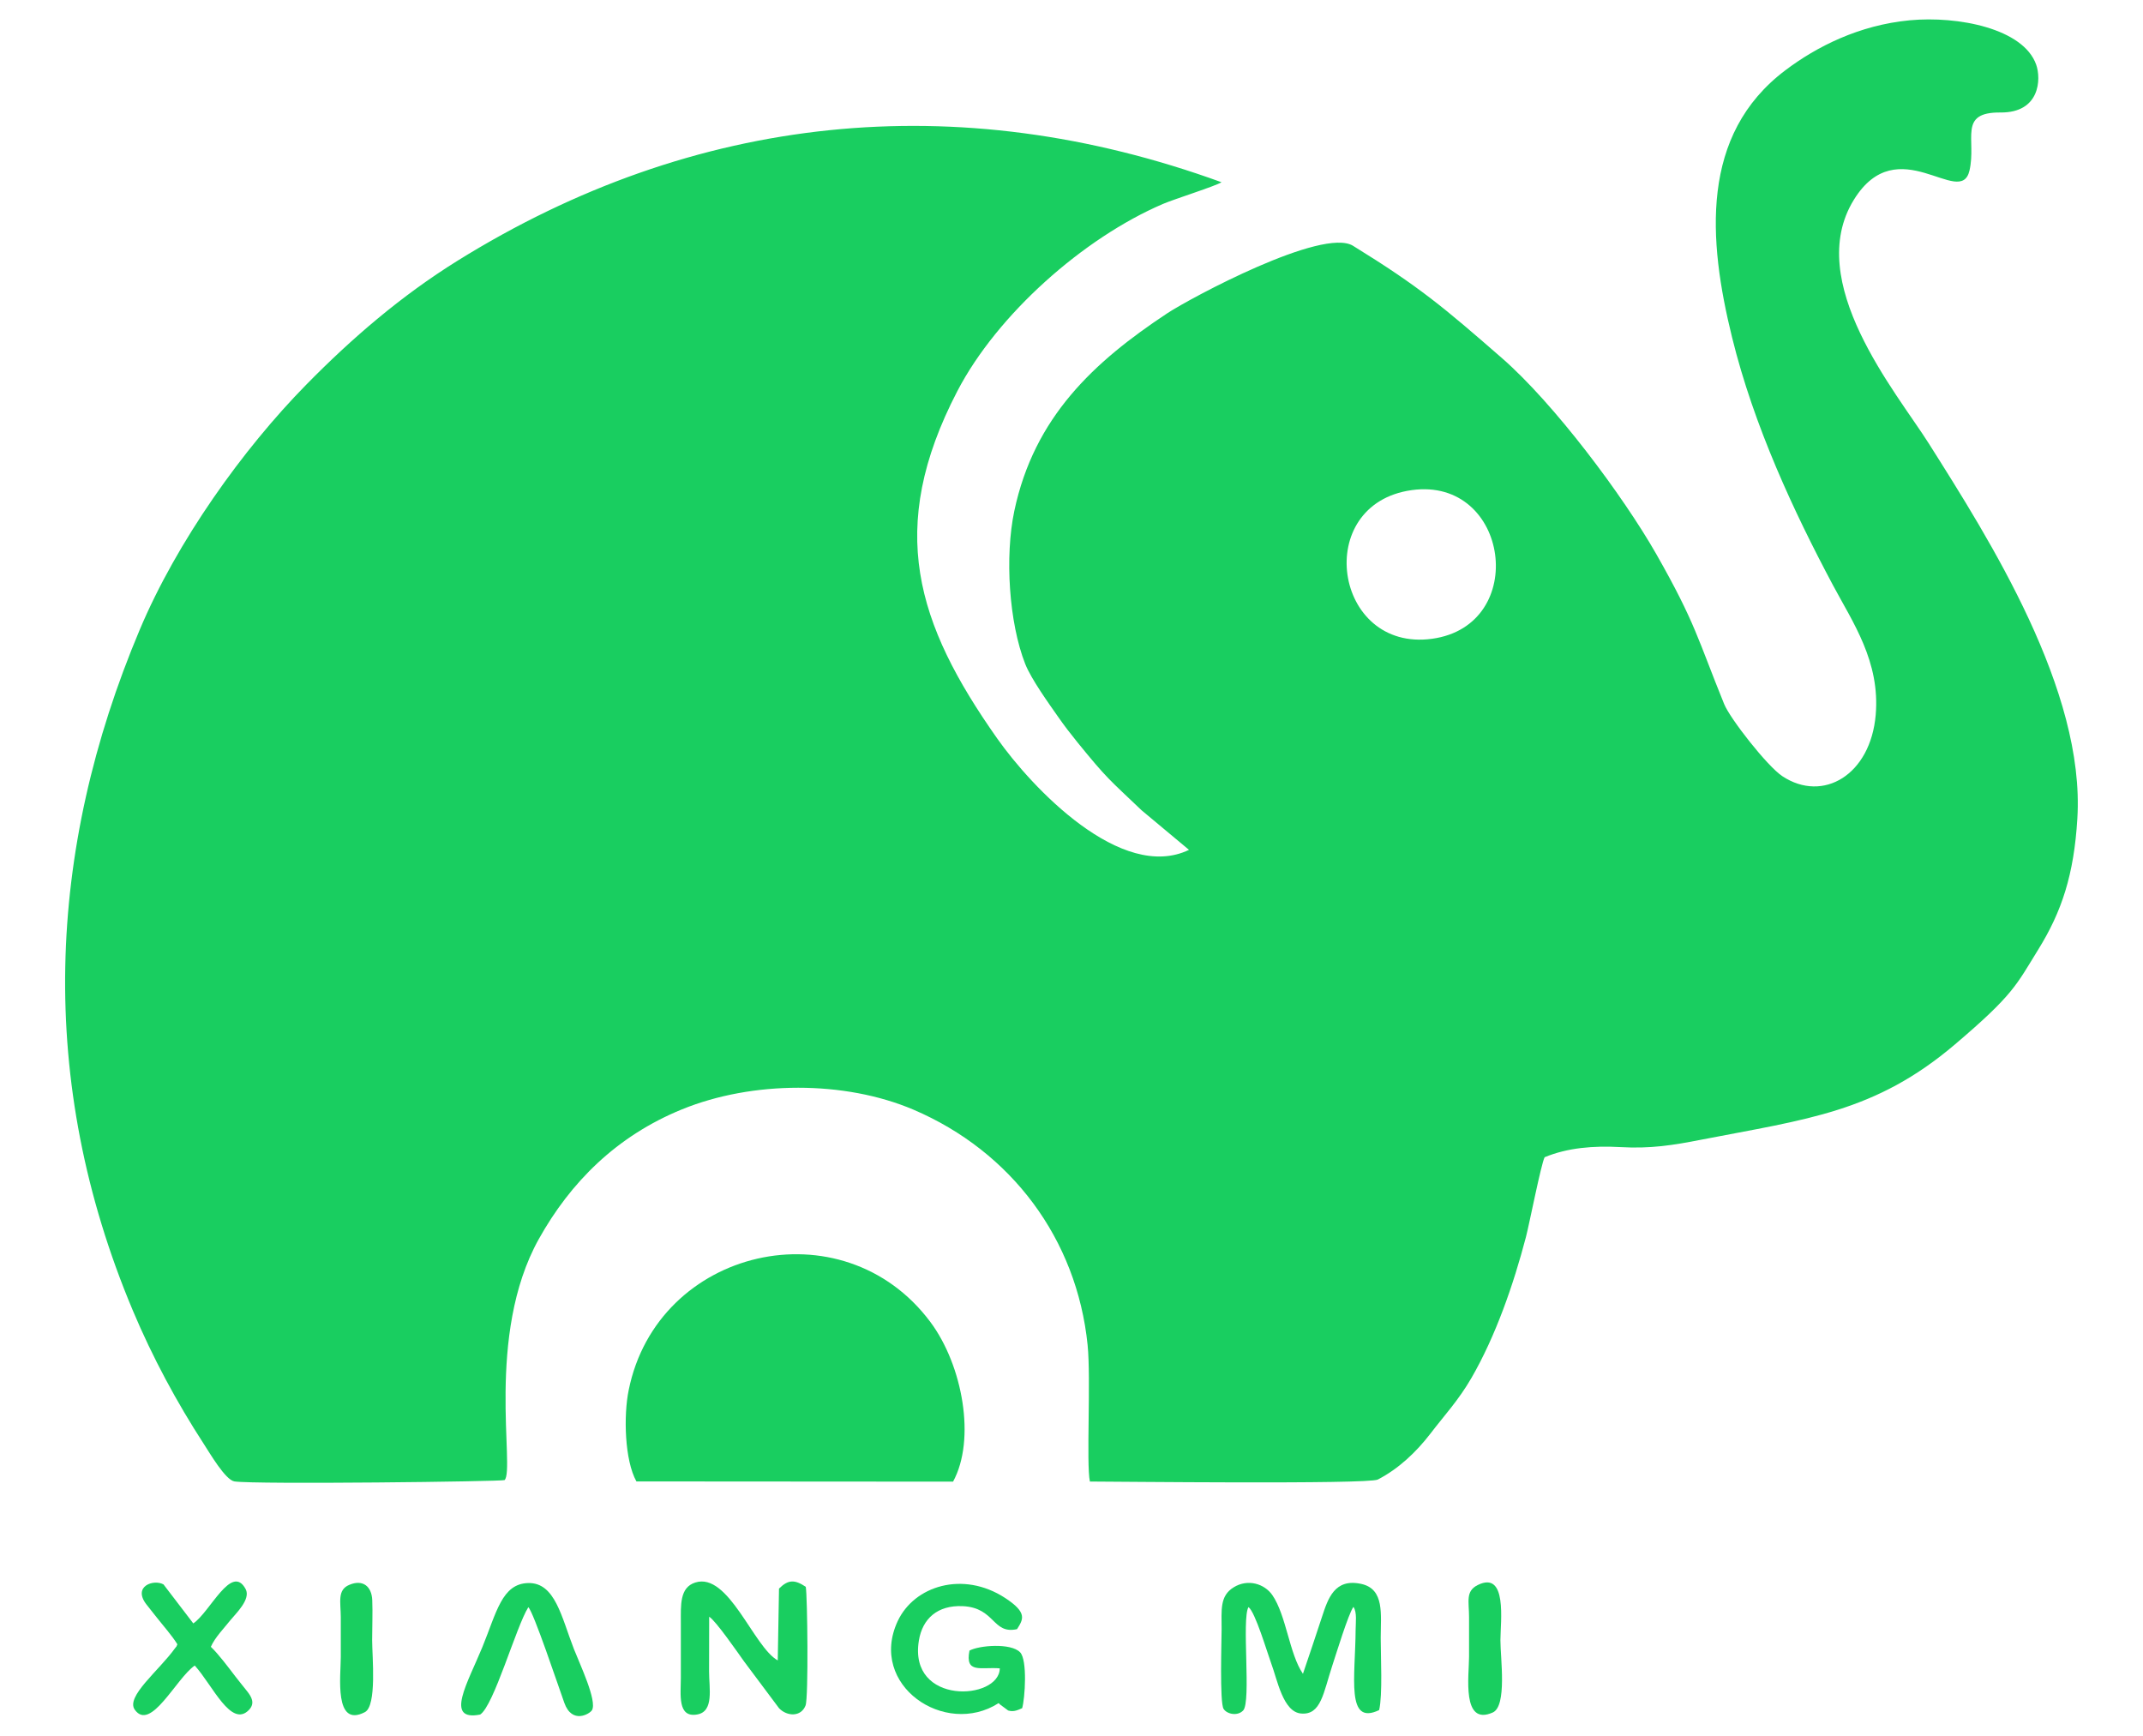
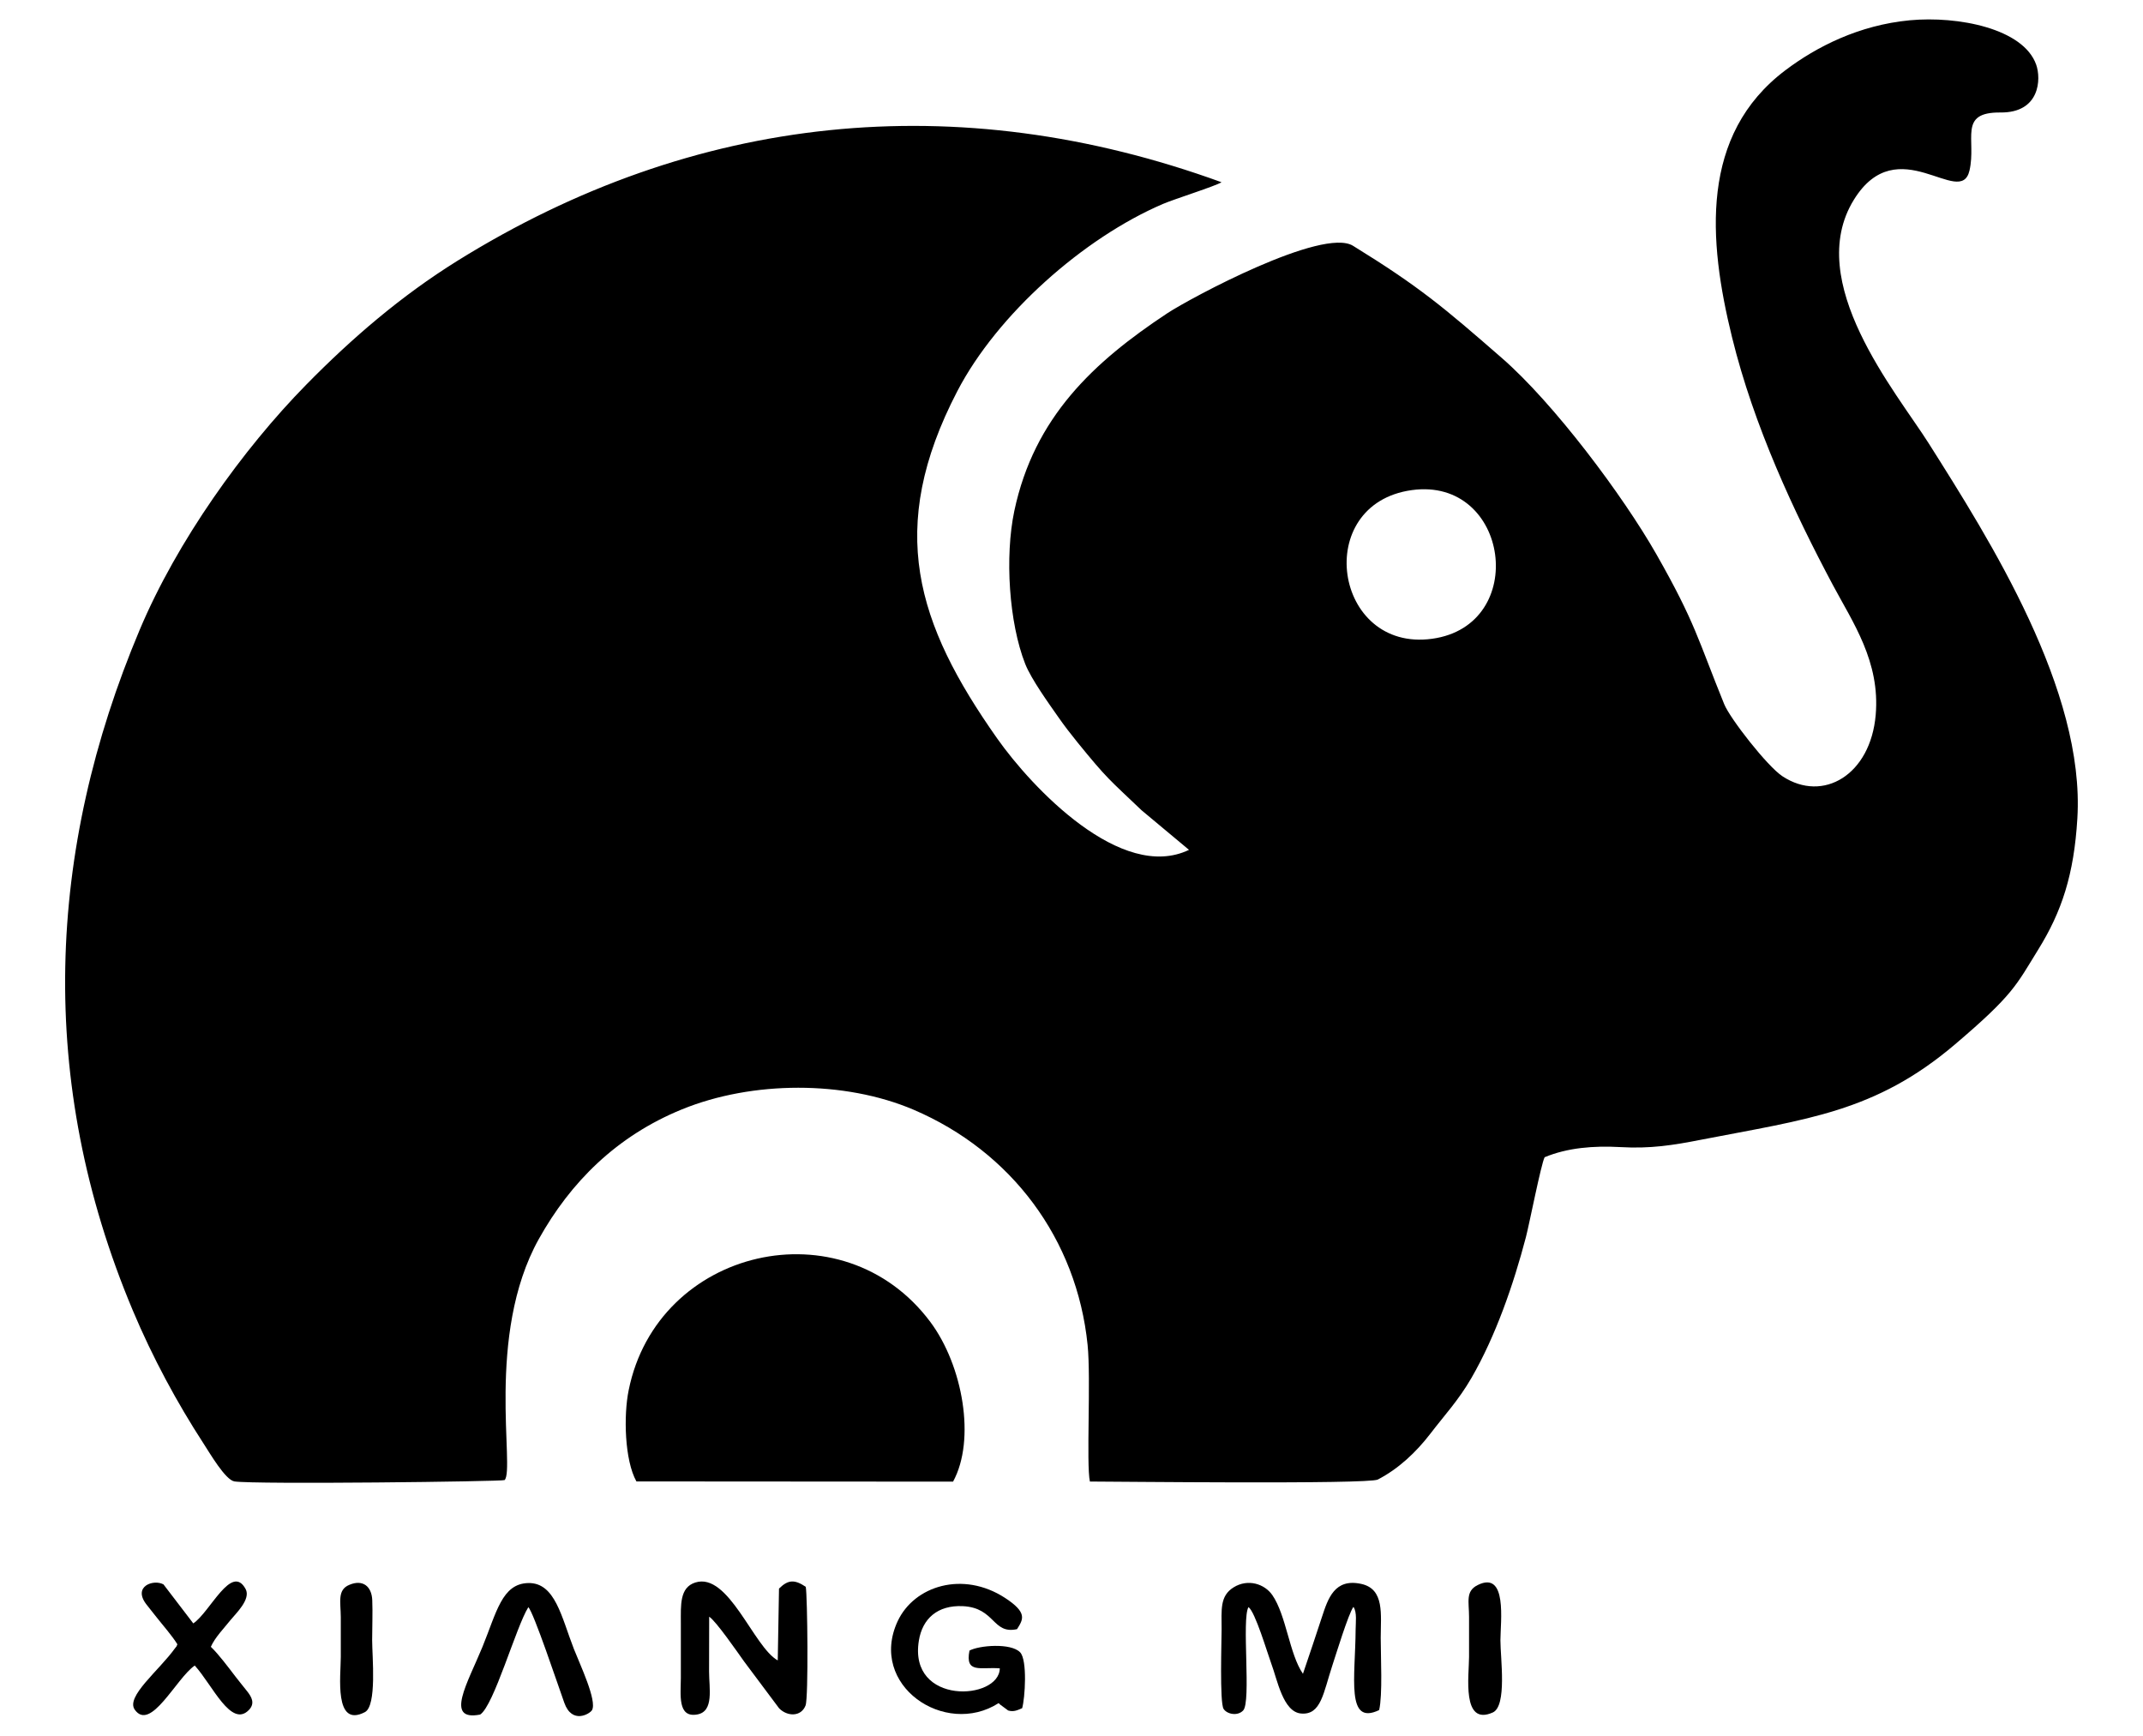
<svg xmlns="http://www.w3.org/2000/svg" version="1.1" id="图层_1" x="0px" y="0px" viewBox="0 0 205 166" style="enable-background:new 0 0 205 166;" xml:space="preserve">
  <style type="text/css">
- 	.st0{fill-rule:evenodd;clip-rule:evenodd;fill:#19CE60;}
+ 	.st0{fill-rule:evenodd;clip-rule:evenodd;fill:$txColor;}
</style>
  <g>
    <path class="st0" d="M60.88,141.7l30.29,0.02c2.19-4.01,0.94-11.09-2.17-15.27c-8.39-11.24-26.12-7.09-28.86,6.52   C59.64,135.4,59.75,139.68,60.88,141.7z" />
    <path class="st0" d="M184.49,42.39c-3.09-4.88-11.99-15.44-7.15-23.28c4.2-6.81,10.2,0.89,11.06-2.79c0.69-2.97-1.13-5.6,2.96-5.56   c3.79,0.04,3.91-3.21,3.42-4.58c-1.23-3.46-7.48-4.67-12.09-4.24c-4.86,0.46-8.92,2.53-11.9,4.78c-8.18,6.17-7.4,16.22-5.1,25.55   c2.09,8.5,5.92,16.7,9.65,23.7c1.89,3.55,4.53,7.31,4.09,12.41c-0.49,5.72-5.02,8.44-8.92,5.87c-1.45-0.95-5.01-5.52-5.57-6.89   c-2.52-6.2-2.74-7.76-6.51-14.38c-3.16-5.54-9.76-14.39-14.79-18.76c-5.51-4.8-7.85-6.79-14.21-10.71   c-2.91-1.79-15.54,4.99-17.76,6.45c-7.05,4.66-12.74,9.94-14.64,18.91c-0.92,4.37-0.51,10.69,1.04,14.63   c0.58,1.47,2.28,3.82,3.16,5.08c0.6,0.86,1.12,1.53,1.82,2.4c2.91,3.58,3.02,3.53,6.15,6.52l4.54,3.79   c-6.47,3.11-15.03-5.94-18.36-10.67c-7.71-10.95-10.64-20.05-3.8-33.21c3.82-7.34,12.06-14.64,19.66-17.9   c1.15-0.49,5.04-1.71,5.61-2.08c-25.3-9.2-50.44-6.57-73.1,7.52c-5.38,3.35-10.09,7.4-14.46,11.85   c-6.06,6.17-12.36,14.97-15.93,23.45c-8.88,21.07-9.88,43.17-0.65,65.11c1.88,4.47,4.21,8.79,6.77,12.73   c0.57,0.87,2.08,3.48,2.95,3.61c1.96,0.3,25.71,0.01,25.84-0.13c1.02-1.02-1.86-13.84,3.27-23.05c3.03-5.43,7.43-9.85,13.7-12.41   c6.72-2.74,15.54-2.78,22.14,0.03c9.37,4,15.63,12.38,16.66,22.5c0.33,3.22-0.14,11.41,0.22,13.07c2.18,0,26.63,0.28,27.54-0.19   c1.97-1.02,3.65-2.59,5.04-4.4c1.37-1.79,2.68-3.18,3.92-5.32c2.31-4,4.02-8.92,5.21-13.47c0.33-1.26,1.45-6.99,1.79-7.64   c2.19-0.91,4.68-1.11,7.23-0.97c2.89,0.17,5.07-0.18,7.77-0.71c10.09-1.96,16.63-2.63,24.25-9.11c5.6-4.76,5.85-5.65,7.96-9.06   c2.26-3.64,3.43-7.19,3.75-12.55C199.47,66.04,190.36,51.67,184.49,42.39z M136.99,61.1c-9.41,1.29-11.52-12.89-1.94-14.22   C144.39,45.59,146.32,59.82,136.99,61.1z" />
    <path class="st0" d="M119.43,153.72c0.65,0.47,1.79,4.34,2.18,5.4c0.58,1.54,1.12,4.64,2.86,4.78c1.91,0.16,2.12-1.98,2.99-4.62   c0.33-0.99,1.53-4.93,2.01-5.58c0.36,0.5,0.21,1.54,0.21,2.16c-0.03,4.59-0.95,9.24,2.25,7.71c0.34-1.45,0.15-5.11,0.15-6.9   c0-2.24,0.39-4.68-1.87-5.17c-2.54-0.55-3.17,1.39-3.75,3.16c-0.61,1.86-1.19,3.59-1.82,5.44c-1.3-1.88-1.59-5.59-2.93-7.53   c-0.74-1.07-2.33-1.59-3.7-0.74c-1.34,0.83-1.15,2.15-1.15,4.03c0,0.96-0.2,6.99,0.19,7.6c0.33,0.51,1.34,0.71,1.87,0.15   C119.71,162.8,118.76,154.85,119.43,153.72z" />
    <path class="st0" d="M67.84,154.64c0.63,0.38,2.76,3.47,3.34,4.28l3.35,4.48c0.77,0.79,2.1,0.84,2.53-0.27   c0.29-0.74,0.18-10.51,0.02-11.35c-1.05-0.7-1.67-0.71-2.56,0.17l-0.12,6.87c-2.32-1.28-4.7-8.47-7.89-7.45   c-1.51,0.48-1.38,2.17-1.38,3.89c0,1.74,0,3.48,0,5.22c0,1.57-0.35,3.86,1.57,3.51c1.62-0.29,1.13-2.5,1.13-4.11   C67.84,158.14,67.84,156.39,67.84,154.64z" />
    <path class="st0" d="M95.52,162.91c0.04,0.03,0.09,0.04,0.11,0.1l0.81,0.6c0.55,0.17,0.95-0.06,1.34-0.22   c0.27-0.93,0.52-4.62-0.2-5.35c-0.89-0.91-3.91-0.66-4.84-0.16c-0.44,2.24,1.08,1.55,2.9,1.7c-0.04,3.07-8.76,3.57-7.74-2.66   c0.34-2.09,1.78-3.4,4.2-3.29c3.12,0.15,2.82,2.72,5.19,2.2c0.6-0.95,1.01-1.58-1.15-2.99c-4.03-2.62-8.69-1.15-10.27,2.23   C83.03,161.19,90.39,166.19,95.52,162.91z" />
    <path class="st0" d="M16.97,157.28c-0.2,0.43,0.01,0.05-0.23,0.38c-1.54,2.14-4.73,4.62-3.85,5.87c1.52,2.16,3.98-3.02,5.74-4.22   c1.7,1.87,3.49,6.04,5.2,4.23c0.6-0.64,0.2-1.26-0.15-1.72c-0.44-0.57-0.73-0.89-1.16-1.46c-0.66-0.86-1.62-2.15-2.35-2.84   c0.38-0.88,1.26-1.78,1.89-2.57c0.47-0.59,1.96-1.97,1.44-2.95c-1.35-2.51-3.4,2.2-5.01,3.28l-2.85-3.73   c-0.94-0.52-2.95,0.17-1.66,1.88c0.4,0.53,0.63,0.78,0.98,1.24C15.57,155.45,16.46,156.45,16.97,157.28z" />
    <path class="st0" d="M45.93,164c1.31-0.83,3.44-8.41,4.61-10.27c0.5,0.46,2.84,7.47,3.44,9.14c0.75,2.11,2.46,1.04,2.65,0.71   c0.51-0.89-1.16-4.39-1.73-5.85c-1.19-3.05-1.79-6.37-4.37-6.31c-2.52,0.06-3.03,2.81-4.38,6.11   C44.75,160.95,42.49,164.67,45.93,164z" />
    <path class="st0" d="M141.36,151.61c-1.19,0.59-0.83,1.59-0.83,3.06c0,1.27,0,2.54,0,3.82c0,1.75-0.73,6.65,2.27,5.31   c1.38-0.62,0.73-5.2,0.73-6.91C143.54,155.09,144.21,150.2,141.36,151.61z" />
    <path class="st0" d="M33.42,151.59c-1.17,0.48-0.83,1.64-0.82,3.08c0,1.27,0,2.54,0,3.82c0,1.79-0.67,6.82,2.3,5.28   c1.17-0.6,0.7-5.33,0.7-6.89c0-1.24,0.06-2.6,0.01-3.82C35.56,151.75,34.72,151.04,33.42,151.59z" />
  </g>
</svg>
